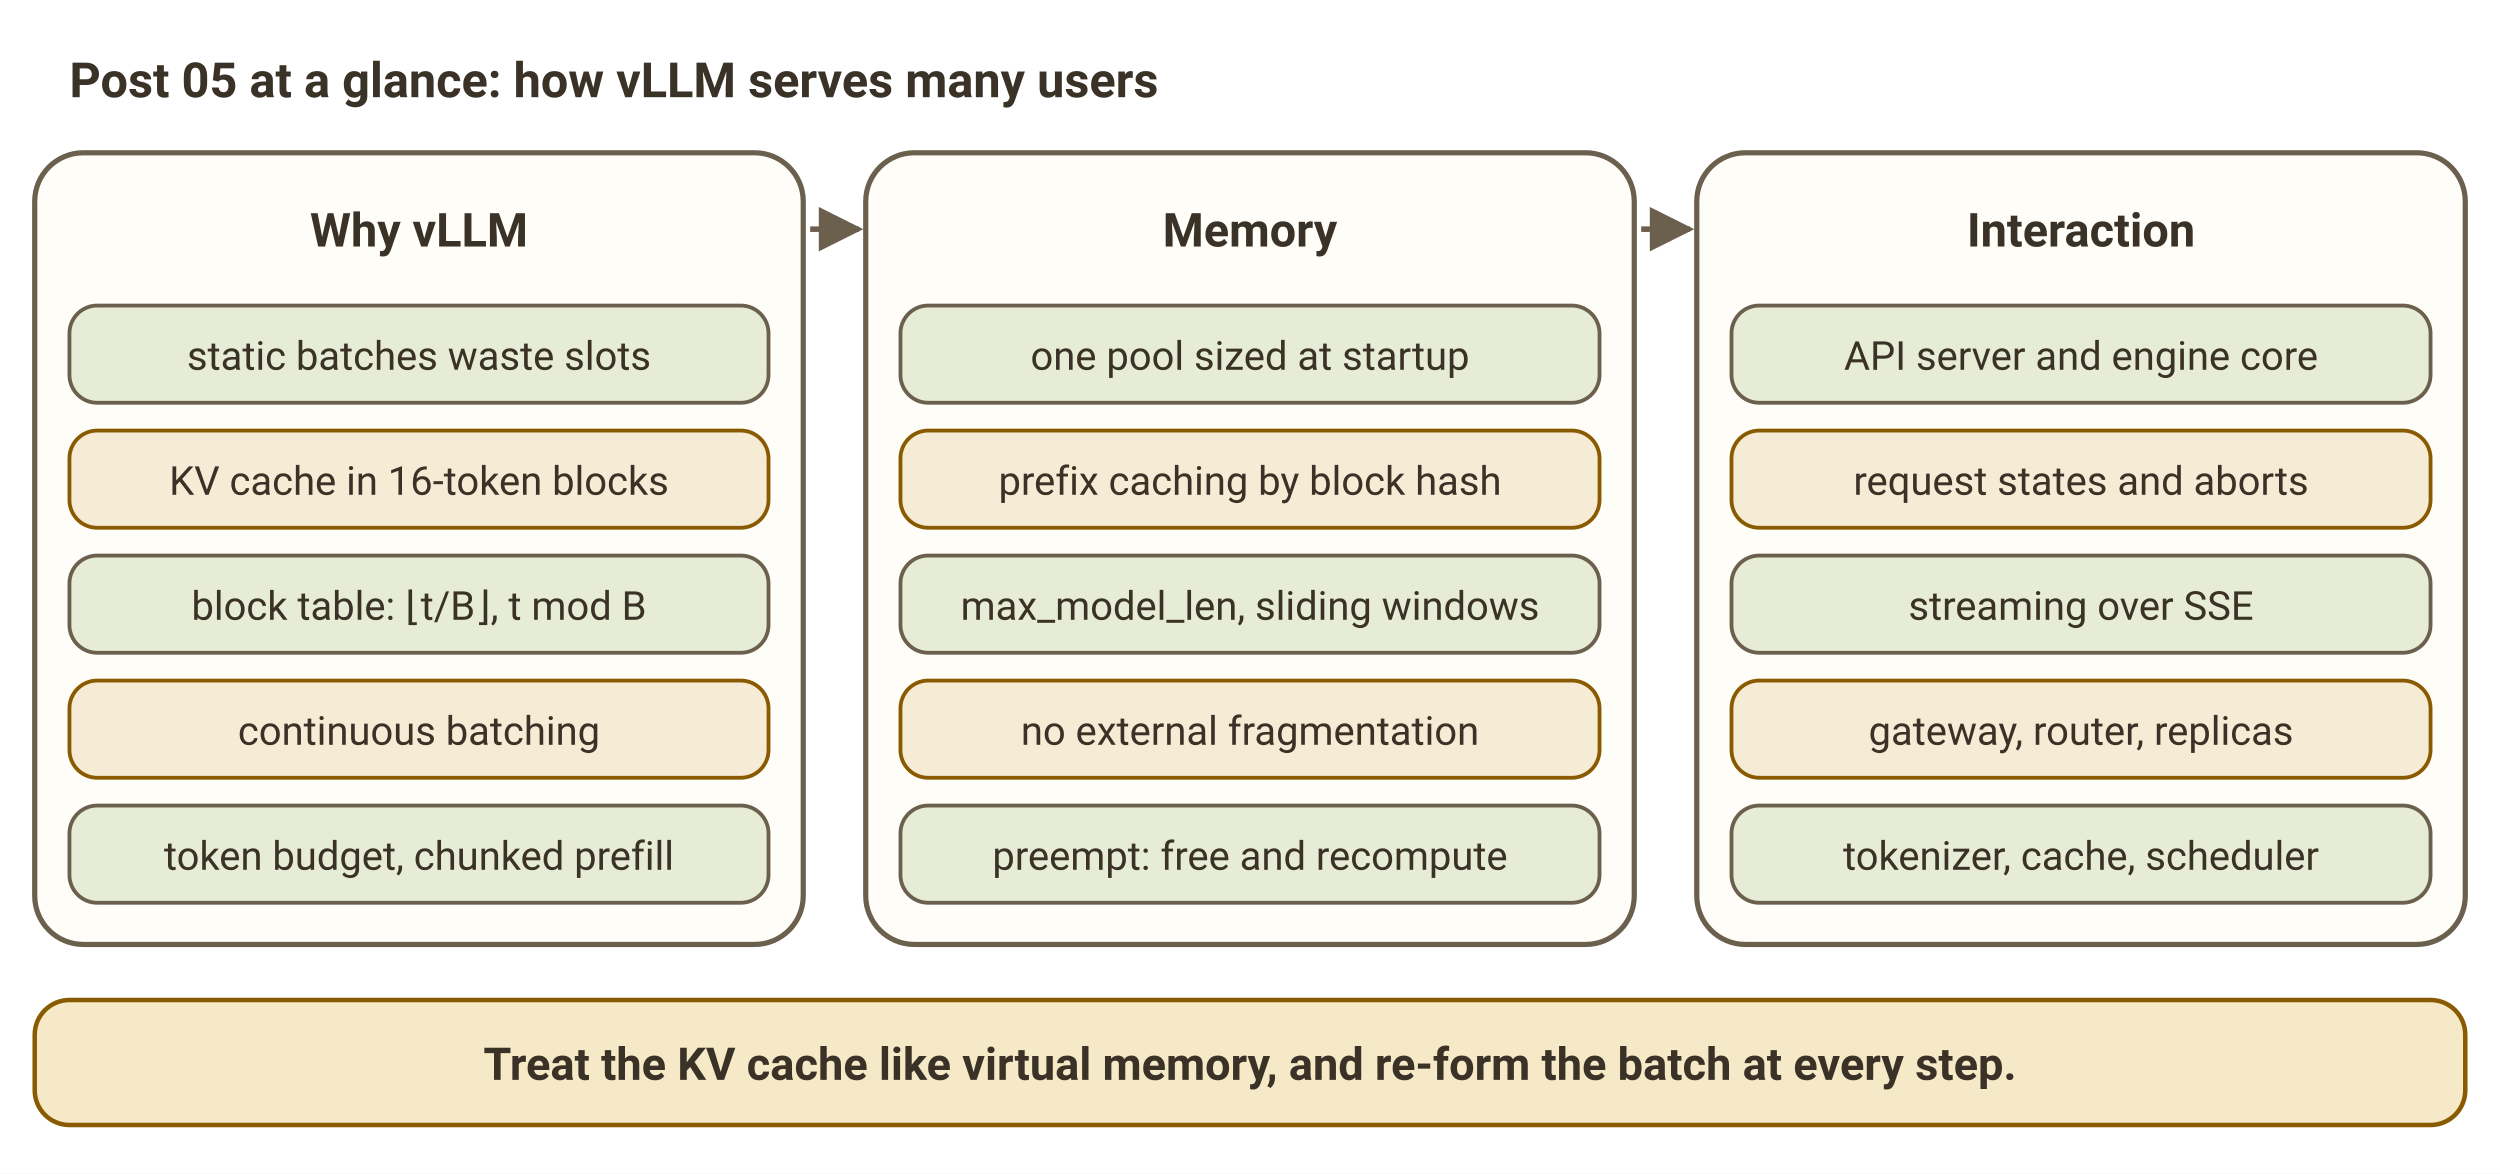
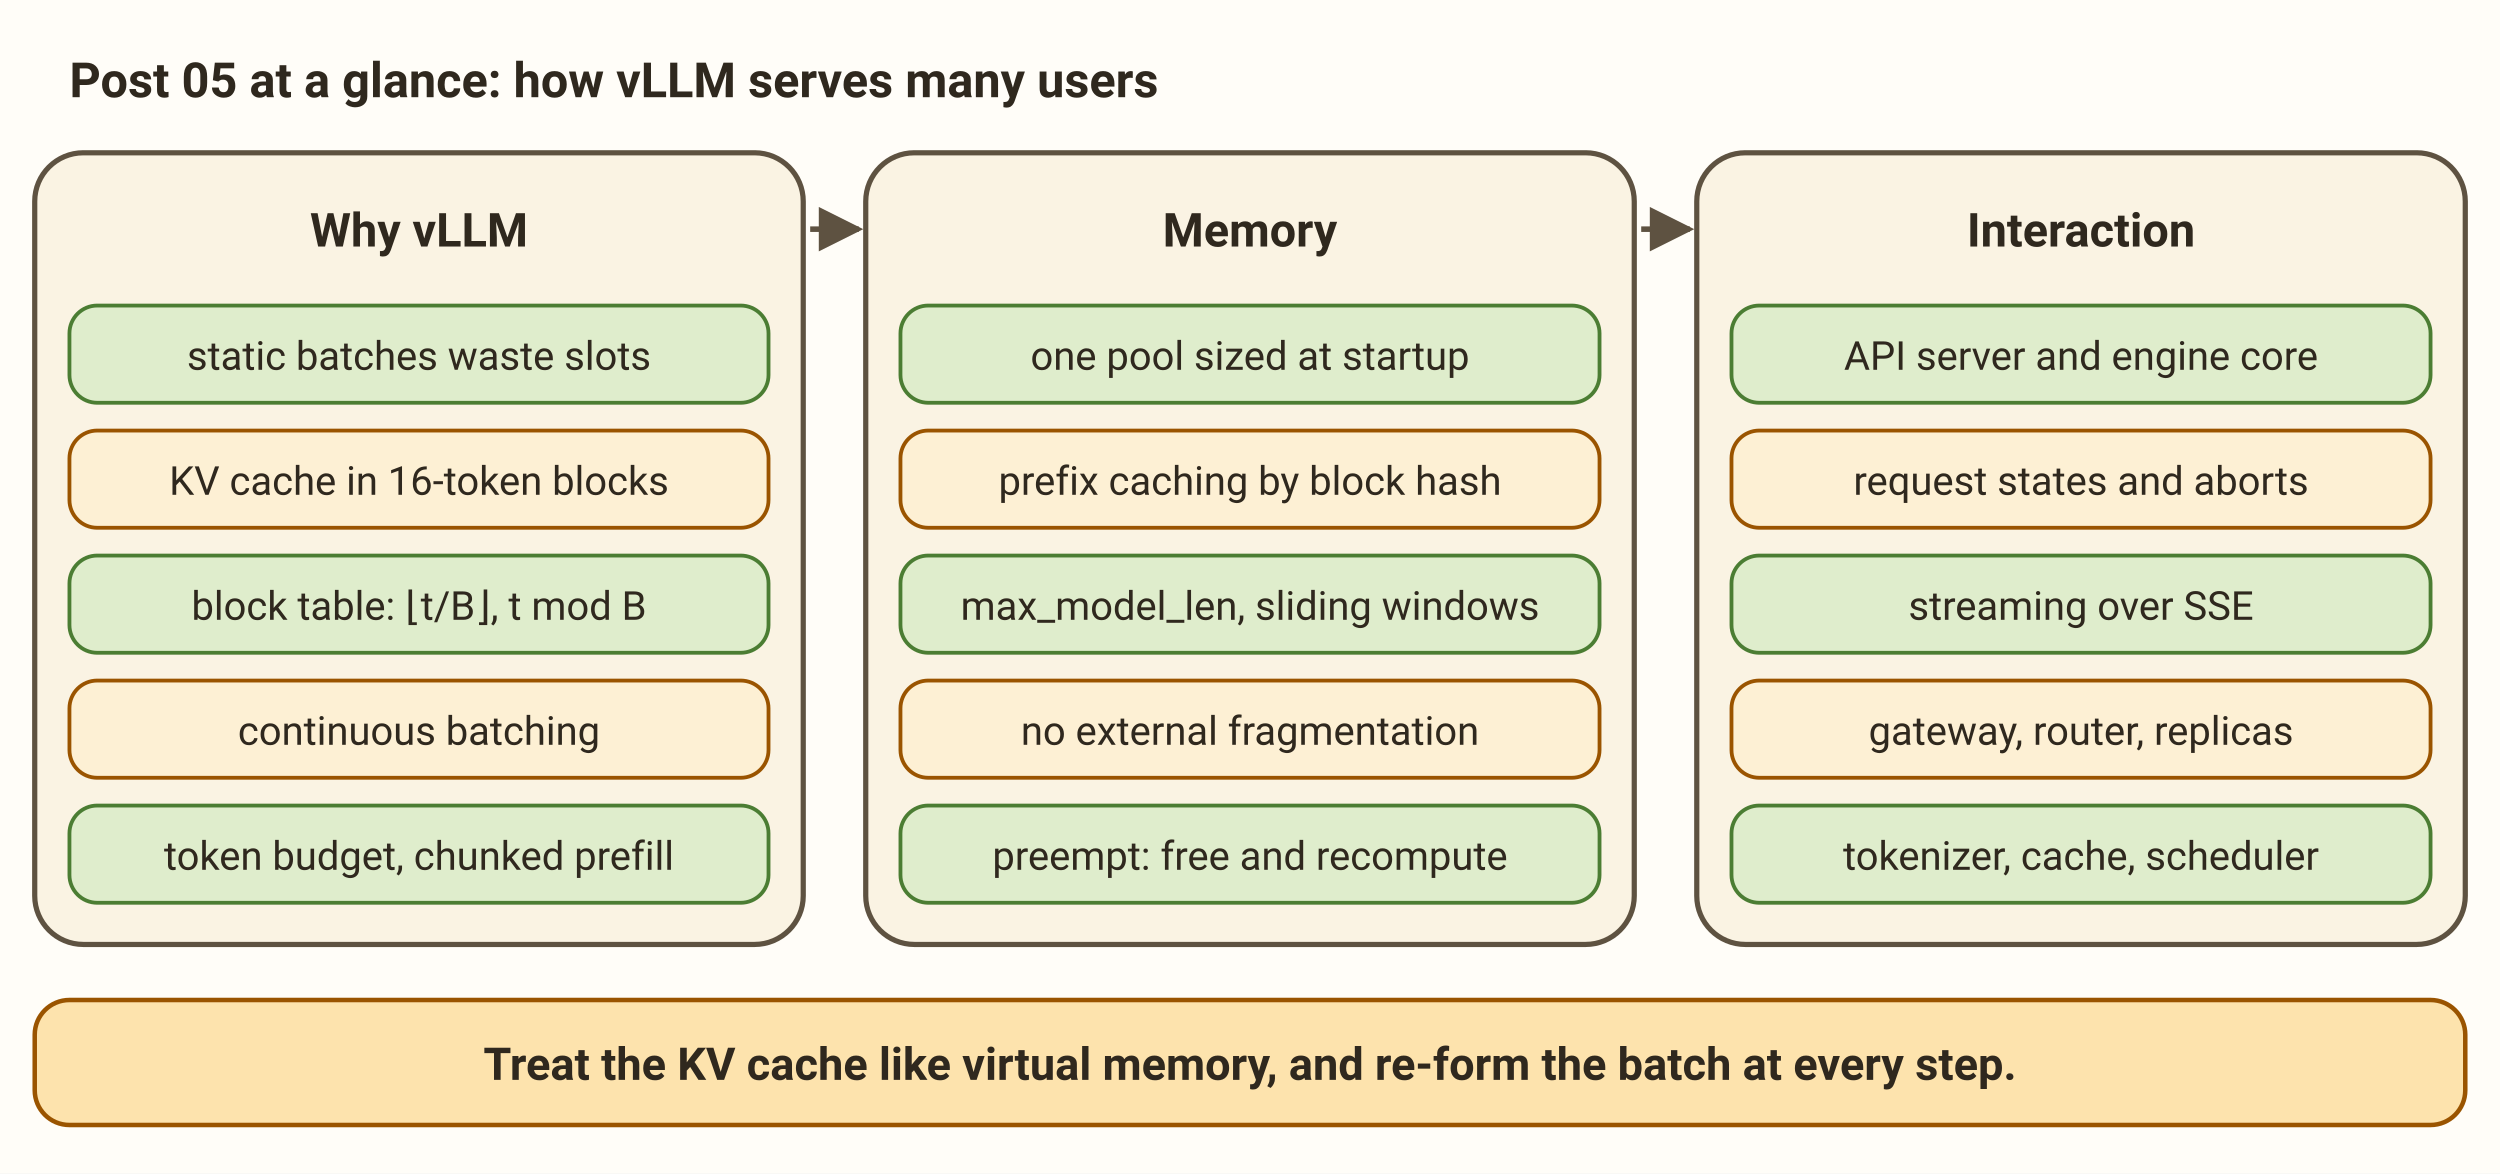
<svg xmlns="http://www.w3.org/2000/svg" viewBox="0 0 720 338" width="720" height="338" font-family="system-ui, -apple-system, 'Segoe UI', Roboto, Helvetica, Arial, sans-serif" role="img">
  <defs>
    <marker id="ah-4f5d36" viewBox="0 0 10 10" refX="9" refY="5" markerWidth="8" markerHeight="8" orient="auto-start-reverse">
-       <path d="M0 0 L10 5 L0 10 z" fill="#6b5f4d" />
+       <path d="M0 0 L10 5 L0 10 z" fill="#5e5241" />
    </marker>
  </defs>
-   <rect width="720" height="338" fill="#ffffff" />
-   <text x="20" y="28" font-size="14" font-weight="700" fill="#3a3226" text-anchor="start">Post 05 at a glance: how vLLM serves many users</text>
-   <rect x="10" y="44" width="221.333" height="228" rx="14" fill="#fffdf8" stroke="#6b5f4d" stroke-width="1.5" />
-   <text x="120.667" y="71" font-size="13.5" font-weight="700" fill="#3a3226" text-anchor="middle">Why vLLM</text>
-   <rect x="20" y="88" width="201.333" height="28" rx="8" fill="#e6ecd5" stroke="#6b5f4d" stroke-width="1.1" />
-   <text x="120.667" y="106.5" font-size="11.5" font-weight="400" fill="#3a3226" text-anchor="middle">static batches waste slots</text>
-   <rect x="20" y="124" width="201.333" height="28" rx="8" fill="#f6ecd6" stroke="#8a5a00" stroke-width="1.1" />
-   <text x="120.667" y="142.5" font-size="11.5" font-weight="400" fill="#3a3226" text-anchor="middle">KV cache in 16-token blocks</text>
-   <rect x="20" y="160" width="201.333" height="28" rx="8" fill="#e6ecd5" stroke="#6b5f4d" stroke-width="1.1" />
-   <text x="120.667" y="178.5" font-size="11.5" font-weight="400" fill="#3a3226" text-anchor="middle">block table: ⌊t/B⌋, t mod B</text>
-   <rect x="20" y="196" width="201.333" height="28" rx="8" fill="#f6ecd6" stroke="#8a5a00" stroke-width="1.1" />
-   <text x="120.667" y="214.5" font-size="11.5" font-weight="400" fill="#3a3226" text-anchor="middle">continuous batching</text>
-   <rect x="20" y="232" width="201.333" height="28" rx="8" fill="#e6ecd5" stroke="#6b5f4d" stroke-width="1.1" />
-   <text x="120.667" y="250.5" font-size="11.5" font-weight="400" fill="#3a3226" text-anchor="middle">token budget, chunked prefill</text>
-   <line x1="233.333" y1="66" x2="247.333" y2="66" stroke="#6b5f4d" stroke-width="1.6" marker-end="url(#ah-4f5d36)" />
-   <rect x="249.333" y="44" width="221.333" height="228" rx="14" fill="#fffdf8" stroke="#6b5f4d" stroke-width="1.5" />
-   <text x="360" y="71" font-size="13.5" font-weight="700" fill="#3a3226" text-anchor="middle">Memory</text>
-   <rect x="259.333" y="88" width="201.333" height="28" rx="8" fill="#e6ecd5" stroke="#6b5f4d" stroke-width="1.1" />
-   <text x="360" y="106.5" font-size="11.5" font-weight="400" fill="#3a3226" text-anchor="middle">one pool sized at startup</text>
-   <rect x="259.333" y="124" width="201.333" height="28" rx="8" fill="#f6ecd6" stroke="#8a5a00" stroke-width="1.1" />
-   <text x="360" y="142.5" font-size="11.5" font-weight="400" fill="#3a3226" text-anchor="middle">prefix caching by block hash</text>
-   <rect x="259.333" y="160" width="201.333" height="28" rx="8" fill="#e6ecd5" stroke="#6b5f4d" stroke-width="1.1" />
-   <text x="360" y="178.5" font-size="11.5" font-weight="400" fill="#3a3226" text-anchor="middle">max_model_len, sliding windows</text>
-   <rect x="259.333" y="196" width="201.333" height="28" rx="8" fill="#f6ecd6" stroke="#8a5a00" stroke-width="1.1" />
-   <text x="360" y="214.5" font-size="11.5" font-weight="400" fill="#3a3226" text-anchor="middle">no external fragmentation</text>
-   <rect x="259.333" y="232" width="201.333" height="28" rx="8" fill="#e6ecd5" stroke="#6b5f4d" stroke-width="1.1" />
-   <text x="360" y="250.5" font-size="11.5" font-weight="400" fill="#3a3226" text-anchor="middle">preempt: free and recompute</text>
-   <line x1="472.667" y1="66" x2="486.667" y2="66" stroke="#6b5f4d" stroke-width="1.6" marker-end="url(#ah-4f5d36)" />
-   <rect x="488.667" y="44" width="221.333" height="228" rx="14" fill="#fffdf8" stroke="#6b5f4d" stroke-width="1.5" />
-   <text x="599.333" y="71" font-size="13.5" font-weight="700" fill="#3a3226" text-anchor="middle">Interaction</text>
-   <rect x="498.667" y="88" width="201.333" height="28" rx="8" fill="#e6ecd5" stroke="#6b5f4d" stroke-width="1.1" />
-   <text x="599.333" y="106.5" font-size="11.5" font-weight="400" fill="#3a3226" text-anchor="middle">API server and engine core</text>
-   <rect x="498.667" y="124" width="201.333" height="28" rx="8" fill="#f6ecd6" stroke="#8a5a00" stroke-width="1.1" />
-   <text x="599.333" y="142.5" font-size="11.5" font-weight="400" fill="#3a3226" text-anchor="middle">request states and aborts</text>
-   <rect x="498.667" y="160" width="201.333" height="28" rx="8" fill="#e6ecd5" stroke="#6b5f4d" stroke-width="1.1" />
-   <text x="599.333" y="178.5" font-size="11.5" font-weight="400" fill="#3a3226" text-anchor="middle">streaming over SSE</text>
-   <rect x="498.667" y="196" width="201.333" height="28" rx="8" fill="#f6ecd6" stroke="#8a5a00" stroke-width="1.1" />
-   <text x="599.333" y="214.5" font-size="11.5" font-weight="400" fill="#3a3226" text-anchor="middle">gateway, router, replicas</text>
-   <rect x="498.667" y="232" width="201.333" height="28" rx="8" fill="#e6ecd5" stroke="#6b5f4d" stroke-width="1.1" />
-   <text x="599.333" y="250.5" font-size="11.5" font-weight="400" fill="#3a3226" text-anchor="middle">tokenizer, cache, scheduler</text>
-   <rect x="10" y="288" width="700" height="36" rx="10" fill="#f6e9c8" stroke="#8a5a00" stroke-width="1.3" />
-   <text x="360" y="311" font-size="13" font-weight="700" fill="#3a3226" text-anchor="middle">Treat the KV cache like virtual memory, and re-form the batch at every step.</text>
+   <rect width="720" height="338" fill="#fffdf8" />
+   <text x="20" y="28" font-size="14" font-weight="700" fill="#2f281e" text-anchor="start">Post 05 at a glance: how vLLM serves many users</text>
+   <rect x="10" y="44" width="221.333" height="228" rx="14" fill="#faf3e3" stroke="#5e5241" stroke-width="1.5" />
+   <text x="120.667" y="71" font-size="13.5" font-weight="700" fill="#2f281e" text-anchor="middle">Why vLLM</text>
+   <rect x="20" y="88" width="201.333" height="28" rx="8" fill="#dfedcc" stroke="#4b7d33" stroke-width="1.1" />
+   <text x="120.667" y="106.5" font-size="11.5" font-weight="400" fill="#2f281e" text-anchor="middle">static batches waste slots</text>
+   <rect x="20" y="124" width="201.333" height="28" rx="8" fill="#fdf0d4" stroke="#9a5400" stroke-width="1.1" />
+   <text x="120.667" y="142.5" font-size="11.5" font-weight="400" fill="#2f281e" text-anchor="middle">KV cache in 16-token blocks</text>
+   <rect x="20" y="160" width="201.333" height="28" rx="8" fill="#dfedcc" stroke="#4b7d33" stroke-width="1.1" />
+   <text x="120.667" y="178.5" font-size="11.5" font-weight="400" fill="#2f281e" text-anchor="middle">block table: ⌊t/B⌋, t mod B</text>
+   <rect x="20" y="196" width="201.333" height="28" rx="8" fill="#fdf0d4" stroke="#9a5400" stroke-width="1.1" />
+   <text x="120.667" y="214.5" font-size="11.5" font-weight="400" fill="#2f281e" text-anchor="middle">continuous batching</text>
+   <rect x="20" y="232" width="201.333" height="28" rx="8" fill="#dfedcc" stroke="#4b7d33" stroke-width="1.1" />
+   <text x="120.667" y="250.5" font-size="11.5" font-weight="400" fill="#2f281e" text-anchor="middle">token budget, chunked prefill</text>
+   <line x1="233.333" y1="66" x2="247.333" y2="66" stroke="#5e5241" stroke-width="1.6" marker-end="url(#ah-4f5d36)" />
+   <rect x="249.333" y="44" width="221.333" height="228" rx="14" fill="#faf3e3" stroke="#5e5241" stroke-width="1.5" />
+   <text x="360" y="71" font-size="13.5" font-weight="700" fill="#2f281e" text-anchor="middle">Memory</text>
+   <rect x="259.333" y="88" width="201.333" height="28" rx="8" fill="#dfedcc" stroke="#4b7d33" stroke-width="1.1" />
+   <text x="360" y="106.5" font-size="11.5" font-weight="400" fill="#2f281e" text-anchor="middle">one pool sized at startup</text>
+   <rect x="259.333" y="124" width="201.333" height="28" rx="8" fill="#fdf0d4" stroke="#9a5400" stroke-width="1.1" />
+   <text x="360" y="142.5" font-size="11.5" font-weight="400" fill="#2f281e" text-anchor="middle">prefix caching by block hash</text>
+   <rect x="259.333" y="160" width="201.333" height="28" rx="8" fill="#dfedcc" stroke="#4b7d33" stroke-width="1.1" />
+   <text x="360" y="178.5" font-size="11.5" font-weight="400" fill="#2f281e" text-anchor="middle">max_model_len, sliding windows</text>
+   <rect x="259.333" y="196" width="201.333" height="28" rx="8" fill="#fdf0d4" stroke="#9a5400" stroke-width="1.1" />
+   <text x="360" y="214.5" font-size="11.5" font-weight="400" fill="#2f281e" text-anchor="middle">no external fragmentation</text>
+   <rect x="259.333" y="232" width="201.333" height="28" rx="8" fill="#dfedcc" stroke="#4b7d33" stroke-width="1.1" />
+   <text x="360" y="250.5" font-size="11.5" font-weight="400" fill="#2f281e" text-anchor="middle">preempt: free and recompute</text>
+   <line x1="472.667" y1="66" x2="486.667" y2="66" stroke="#5e5241" stroke-width="1.6" marker-end="url(#ah-4f5d36)" />
+   <rect x="488.667" y="44" width="221.333" height="228" rx="14" fill="#faf3e3" stroke="#5e5241" stroke-width="1.5" />
+   <text x="599.333" y="71" font-size="13.5" font-weight="700" fill="#2f281e" text-anchor="middle">Interaction</text>
+   <rect x="498.667" y="88" width="201.333" height="28" rx="8" fill="#dfedcc" stroke="#4b7d33" stroke-width="1.1" />
+   <text x="599.333" y="106.5" font-size="11.5" font-weight="400" fill="#2f281e" text-anchor="middle">API server and engine core</text>
+   <rect x="498.667" y="124" width="201.333" height="28" rx="8" fill="#fdf0d4" stroke="#9a5400" stroke-width="1.1" />
+   <text x="599.333" y="142.5" font-size="11.5" font-weight="400" fill="#2f281e" text-anchor="middle">request states and aborts</text>
+   <rect x="498.667" y="160" width="201.333" height="28" rx="8" fill="#dfedcc" stroke="#4b7d33" stroke-width="1.1" />
+   <text x="599.333" y="178.5" font-size="11.5" font-weight="400" fill="#2f281e" text-anchor="middle">streaming over SSE</text>
+   <rect x="498.667" y="196" width="201.333" height="28" rx="8" fill="#fdf0d4" stroke="#9a5400" stroke-width="1.1" />
+   <text x="599.333" y="214.5" font-size="11.5" font-weight="400" fill="#2f281e" text-anchor="middle">gateway, router, replicas</text>
+   <rect x="498.667" y="232" width="201.333" height="28" rx="8" fill="#dfedcc" stroke="#4b7d33" stroke-width="1.1" />
+   <text x="599.333" y="250.5" font-size="11.5" font-weight="400" fill="#2f281e" text-anchor="middle">tokenizer, cache, scheduler</text>
+   <rect x="10" y="288" width="700" height="36" rx="10" fill="#fde3ad" stroke="#9a5400" stroke-width="1.3" />
+   <text x="360" y="311" font-size="13" font-weight="700" fill="#2f281e" text-anchor="middle">Treat the KV cache like virtual memory, and re-form the batch at every step.</text>
</svg>
